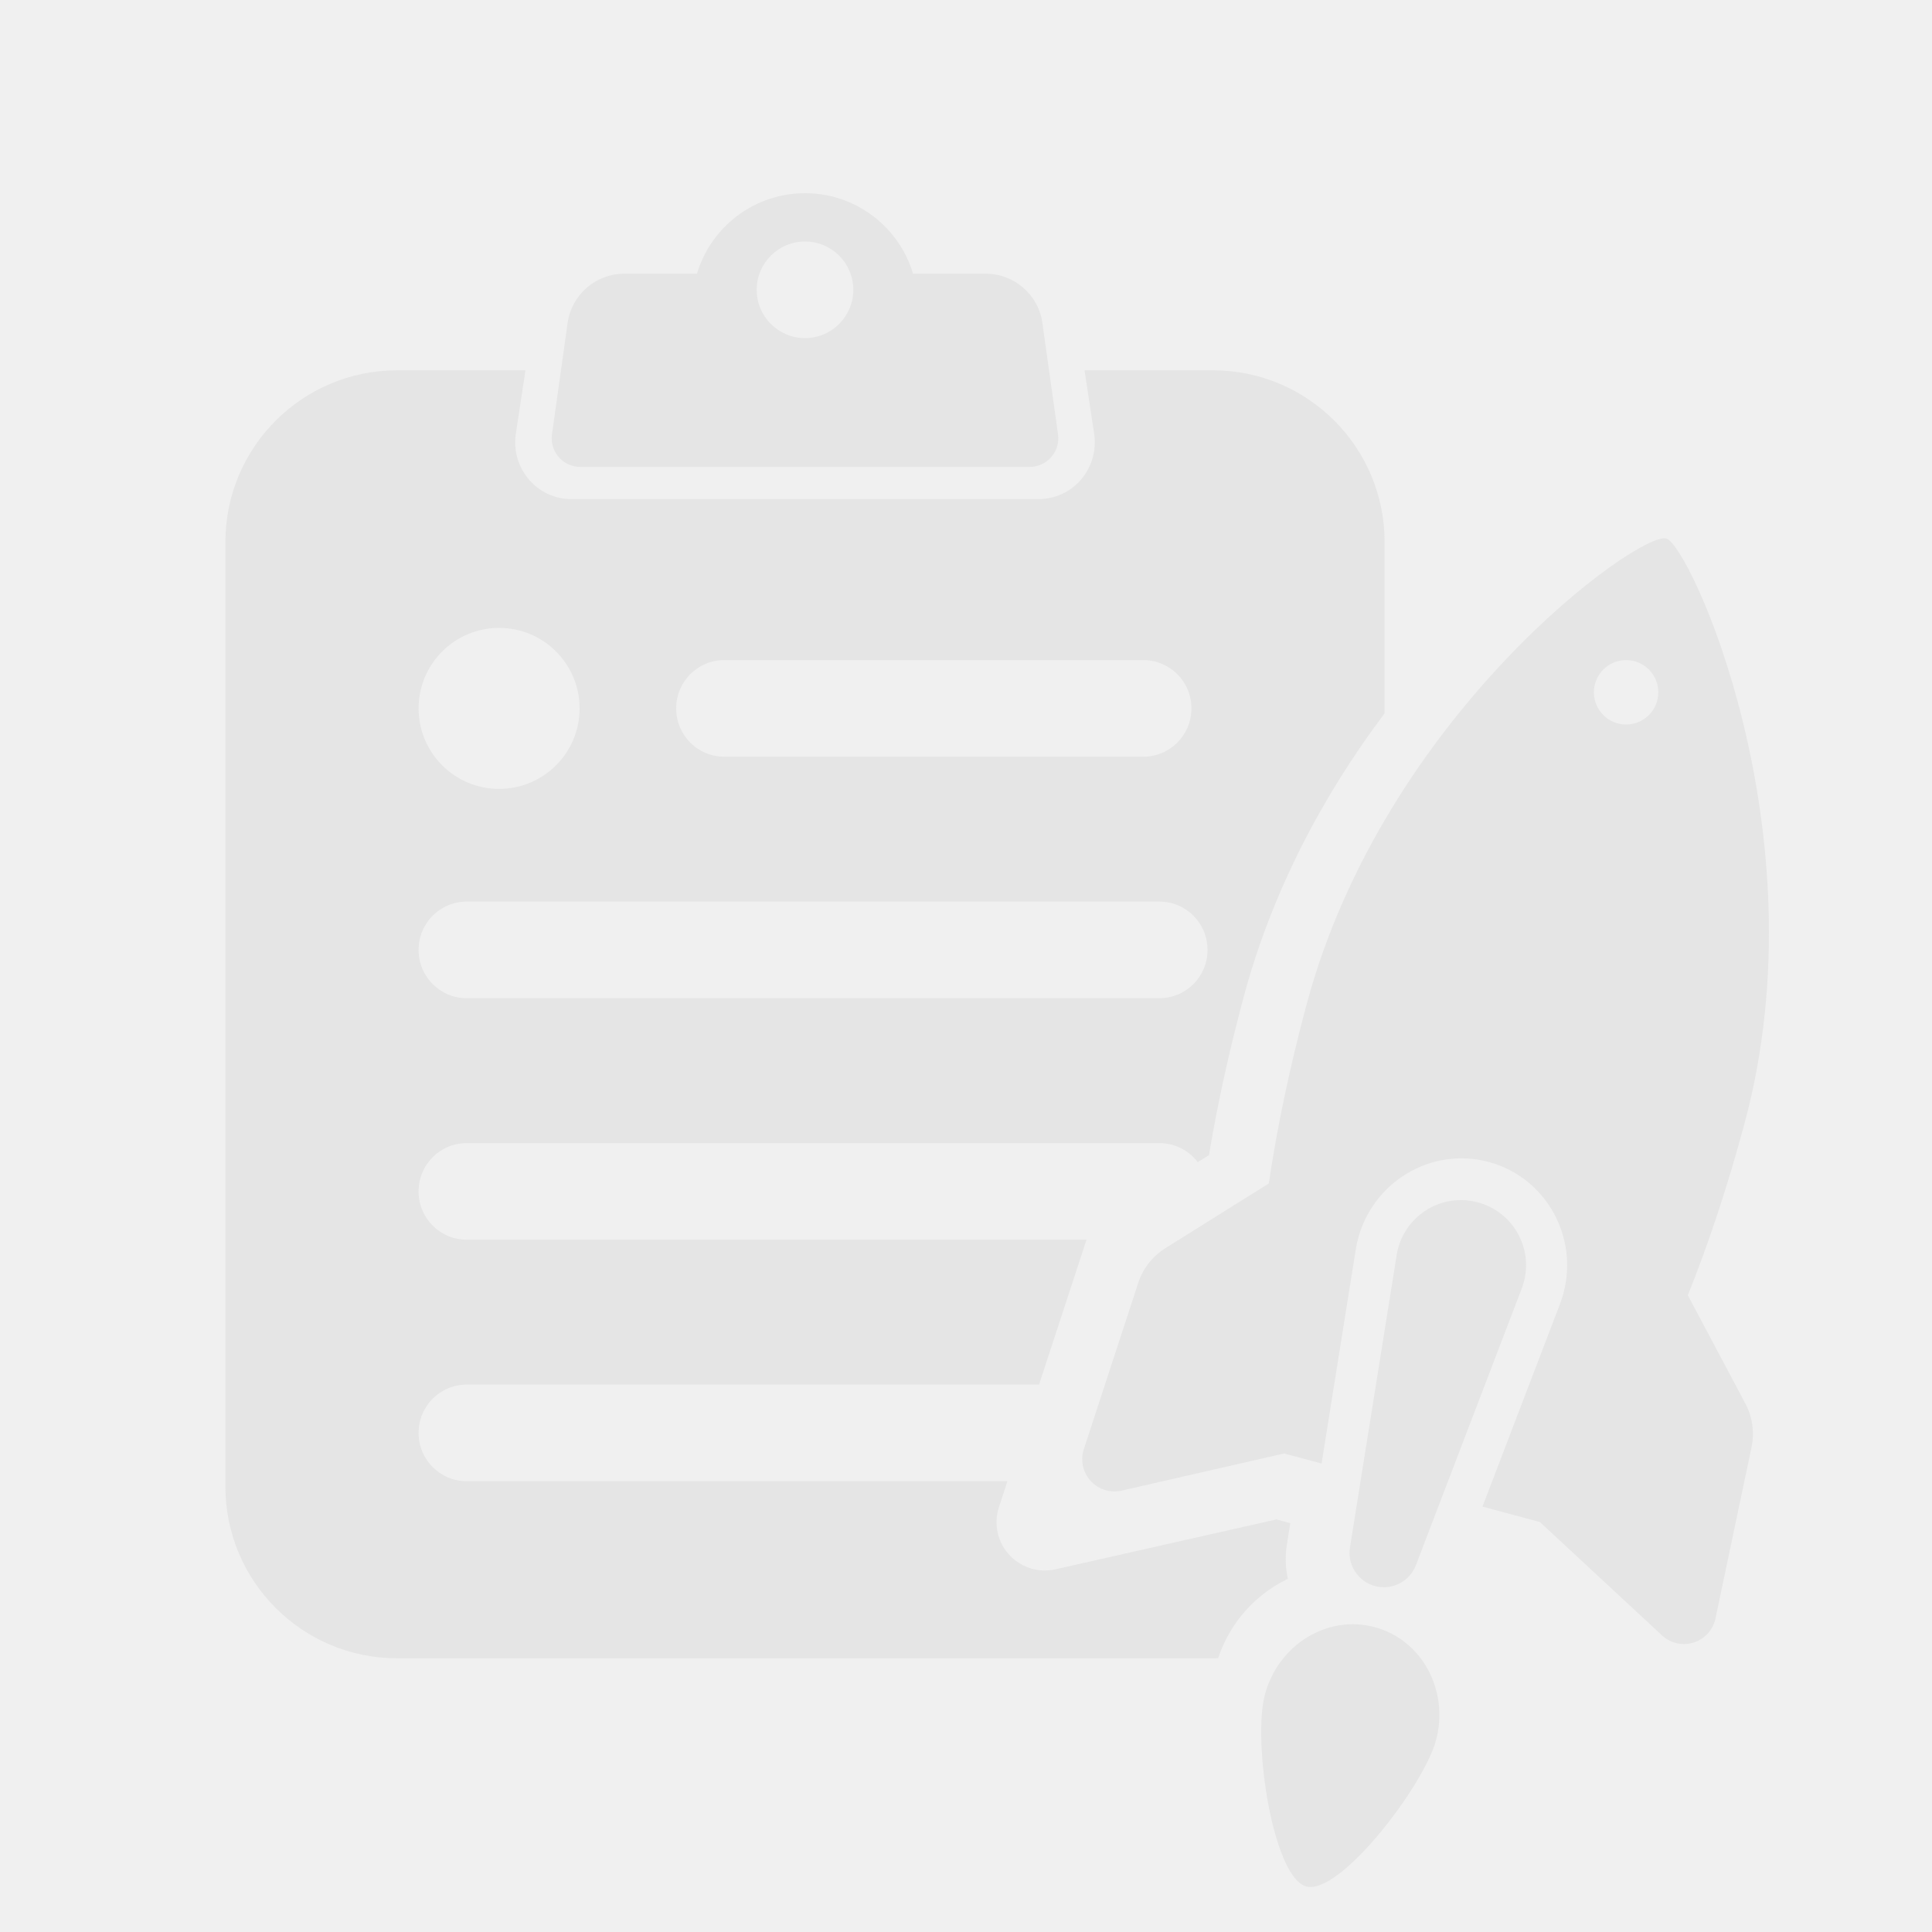
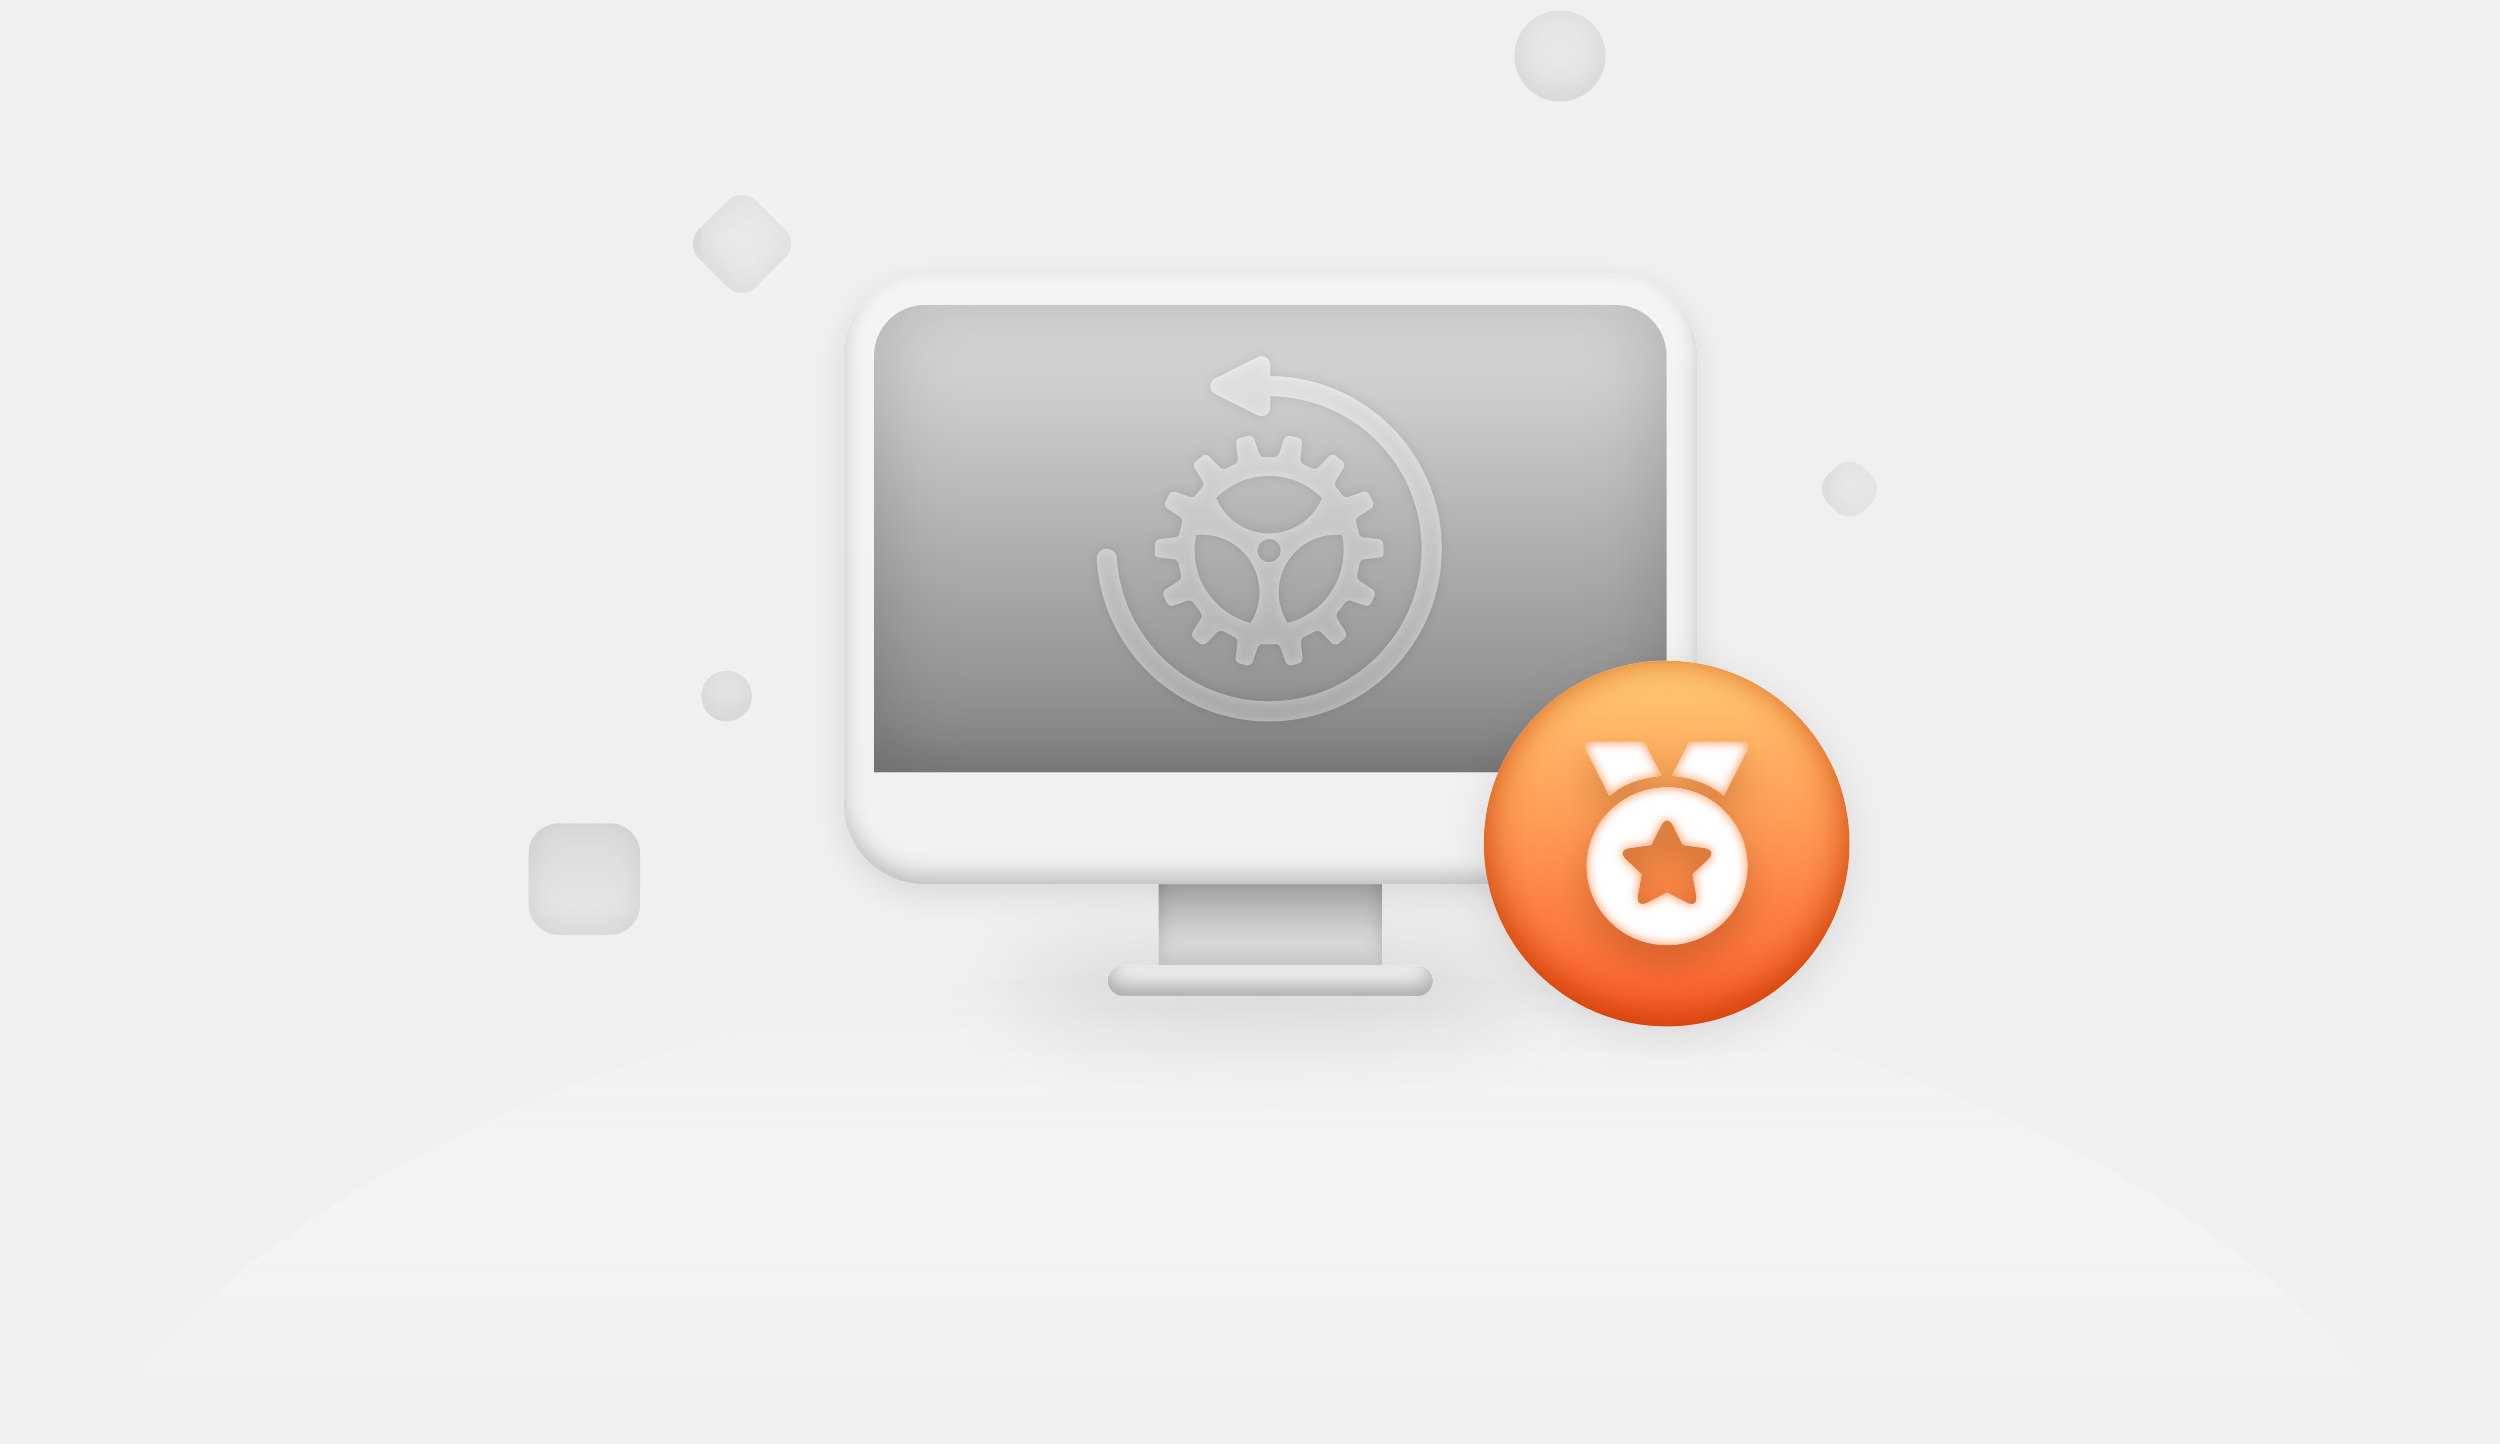
- <svg xmlns="http://www.w3.org/2000/svg" width="120px" height="120px" viewBox="0 0 120 120" version="1.1">
-   <g id="picture/nice-service/light" stroke="none" stroke-width="1" fill="none" fill-rule="evenodd">
-     <path d="M67.362,23 L75.333,23 C81.224,23 86,27.776 86,33.667 L86,44.305 C82.028,49.589 78.955,55.55 77.243,61.939 L76.93,63.131 C76.218,65.903 75.633,68.607 75.182,71.211 L75.092,71.748 L74.393,72.182 C73.848,71.464 72.985,71 72.013,71 L28.987,71 C27.337,71 26,72.337 26,73.987 L26,74.013 C26,75.663 27.337,77 28.987,77 L67.484,77 L67.292,77.589 L64.537,86 L28.987,86 C27.337,86 26,87.337 26,88.987 L26,89.013 C26,90.663 27.337,92 28.987,92 L62.573,92 L62.368,92.628 L62.046,93.612 C61.877,94.127 61.851,94.678 61.97,95.206 C62.335,96.822 63.941,97.837 65.557,97.472 L66.552,97.247 L79.277,94.373 L80.142,94.604 L79.931,95.933 L79.895,96.196 C79.826,96.81 79.857,97.415 79.976,97.995 L79.992,98.063 L79.894,98.111 C77.95,99.078 76.388,100.794 75.663,102.994 C75.555,102.998 75.444,103 75.333,103 L24.667,103 C18.776,103 14,98.224 14,92.333 L14,33.667 C14,27.776 18.776,23 24.667,23 L32.637,23 L32.041,26.934 C32.014,27.112 32,27.291 32,27.471 C32,29.42 33.56,31 35.483,31 L64.516,31 C64.693,31 64.87,30.986 65.046,30.959 C66.947,30.663 68.252,28.86 67.959,26.934 L67.362,23 Z M72.013,56 L28.987,56 C27.337,56 26,57.337 26,58.987 L26,59.013 C26,60.663 27.337,62 28.987,62 L72.013,62 C73.663,62 75,60.663 75,59.013 L75,58.987 C75,57.337 73.663,56 72.013,56 Z M31,39 C28.239,39 26,41.239 26,44 C26,46.761 28.239,49 31,49 C33.761,49 36,46.761 36,44 C36,41.239 33.761,39 31,39 Z M71.013,41 L44.987,41 C43.337,41 42,42.337 42,43.987 L42,44.013 C42,45.663 43.337,47 44.987,47 L71.013,47 C72.663,47 74,45.663 74,44.013 L74,43.987 C74,42.337 72.663,41 71.013,41 Z M50,12 C53.171,12 55.85,14.108 56.71,17 L61.224,17 C62.997,17 64.499,18.306 64.745,20.061 L65.716,26.975 C65.852,27.947 65.175,28.846 64.202,28.983 C64.121,28.994 64.038,29 63.955,29 L36.045,29 C35.063,29 34.267,28.204 34.267,27.222 C34.267,27.14 34.273,27.057 34.284,26.975 L35.255,20.061 C35.501,18.306 37.003,17 38.776,17 L43.29,17 C44.15,14.108 46.829,12 50,12 Z M50,15 C48.343,15 47,16.343 47,18 C47,19.657 48.343,21 50,21 C51.657,21 53,19.657 53,18 C53,16.343 51.657,15 50,15 Z" id="形状结合" fill="#E5E5E5" fill-rule="nonzero" />
-     <path d="M78.567,105.25 C79.397,102.151 82.448,100.277 85.382,101.063 C88.317,101.849 90.022,104.998 89.192,108.097 C88.415,110.955 83.227,117.711 81.147,117.174 C79.067,116.636 77.785,108.166 78.567,105.25 Z M103.5,33.448 C104.94,33.834 113.201,51.698 108.374,69.711 C107.342,73.564 106.142,77.206 104.804,80.525 L104.834,80.451 L108.41,87.183 C108.85,88.011 108.985,88.966 108.792,89.883 L106.551,100.527 C106.323,101.607 105.263,102.299 104.182,102.072 C103.827,101.997 103.499,101.827 103.233,101.58 L95.645,94.536 L96.386,94.735 L92.079,93.579 L96.888,81.006 C96.944,80.861 96.995,80.713 97.04,80.564 L97.105,80.339 C98.061,76.771 95.982,73.113 92.461,72.17 C92.238,72.11 92.012,72.062 91.784,72.026 C88.183,71.462 84.791,73.961 84.209,77.609 L82.086,90.902 L79.76,90.278 L69.665,92.586 C69.37,92.653 69.065,92.653 68.772,92.585 L68.598,92.537 C67.548,92.194 66.975,91.064 67.318,90.014 L70.699,79.677 C70.991,78.786 71.585,78.026 72.38,77.529 L78.808,73.508 C79.328,69.984 80.119,66.251 81.147,62.416 C85.974,44.403 101.777,32.987 103.5,33.448 Z M91.316,74.582 L91.375,74.591 L91.443,74.603 L91.586,74.63 C91.654,74.644 91.722,74.66 91.789,74.679 C93.946,75.256 95.226,77.473 94.648,79.63 C94.612,79.765 94.568,79.897 94.519,80.028 L87.945,97.215 C87.555,98.235 86.457,98.795 85.403,98.513 C84.348,98.23 83.677,97.196 83.849,96.117 L84.849,89.85 L86.741,78.006 L86.742,77.996 L86.75,77.946 C87.099,75.763 89.135,74.268 91.316,74.582 Z M101,41 C99.895,41 99,41.895 99,43 C99,44.105 99.895,45 101,45 C102.105,45 103,44.105 103,43 C103,41.895 102.105,41 101,41 Z" id="形状结合" fill="#E5E5E5" />
+ <svg xmlns="http://www.w3.org/2000/svg" xmlns:xlink="http://www.w3.org/1999/xlink" width="246px" height="142px" viewBox="0 0 246 142" version="1.1">
+   <defs>
+     <linearGradient x1="50%" y1="0%" x2="50%" y2="76.664%" id="linearGradient-1">
+       <stop stop-color="#EEEEEE" offset="0%" />
+       <stop stop-color="#FFFFFF" stop-opacity="0" offset="100%" />
+     </linearGradient>
+     <linearGradient x1="50%" y1="0%" x2="50%" y2="100%" id="linearGradient-2">
+       <stop stop-color="#000000" stop-opacity="0.05" offset="0%" />
+       <stop stop-color="#000000" stop-opacity="0.02" offset="100%" />
+     </linearGradient>
+     <rect id="path-3" x="17" y="19" width="8" height="8" rx="2" />
+     <filter x="-25.0%" y="-25.0%" width="150.0%" height="150.0%" filterUnits="objectBoundingBox" id="filter-4">
+       <feGaussianBlur stdDeviation="1.5" in="SourceAlpha" result="shadowBlurInner1" />
+       <feOffset dx="0" dy="1" in="shadowBlurInner1" result="shadowOffsetInner1" />
+       <feComposite in="shadowOffsetInner1" in2="SourceAlpha" operator="arithmetic" k2="-1" k3="1" result="shadowInnerInner1" />
+       <feColorMatrix values="0 0 0 0 1   0 0 0 0 1   0 0 0 0 1  0 0 0 0.1 0" type="matrix" in="shadowInnerInner1" result="shadowMatrixInner1" />
+       <feGaussianBlur stdDeviation="1.5" in="SourceAlpha" result="shadowBlurInner2" />
+       <feOffset dx="0" dy="-1" in="shadowBlurInner2" result="shadowOffsetInner2" />
+       <feComposite in="shadowOffsetInner2" in2="SourceAlpha" operator="arithmetic" k2="-1" k3="1" result="shadowInnerInner2" />
+       <feColorMatrix values="0 0 0 0 0   0 0 0 0 0   0 0 0 0 0  0 0 0 0.1 0" type="matrix" in="shadowInnerInner2" result="shadowMatrixInner2" />
+       <feMerge>
+         <feMergeNode in="shadowMatrixInner1" />
+         <feMergeNode in="shadowMatrixInner2" />
+       </feMerge>
+     </filter>
+     <rect id="path-5" x="127.5" y="44.621" width="5" height="5" rx="2" />
+     <filter x="-40.0%" y="-40.0%" width="180.0%" height="180.0%" filterUnits="objectBoundingBox" id="filter-6">
+       <feGaussianBlur stdDeviation="1.5" in="SourceAlpha" result="shadowBlurInner1" />
+       <feOffset dx="0" dy="1" in="shadowBlurInner1" result="shadowOffsetInner1" />
+       <feComposite in="shadowOffsetInner1" in2="SourceAlpha" operator="arithmetic" k2="-1" k3="1" result="shadowInnerInner1" />
+       <feColorMatrix values="0 0 0 0 1   0 0 0 0 1   0 0 0 0 1  0 0 0 0.1 0" type="matrix" in="shadowInnerInner1" result="shadowMatrixInner1" />
+       <feGaussianBlur stdDeviation="1.5" in="SourceAlpha" result="shadowBlurInner2" />
+       <feOffset dx="0" dy="-1" in="shadowBlurInner2" result="shadowOffsetInner2" />
+       <feComposite in="shadowOffsetInner2" in2="SourceAlpha" operator="arithmetic" k2="-1" k3="1" result="shadowInnerInner2" />
+       <feColorMatrix values="0 0 0 0 0   0 0 0 0 0   0 0 0 0 0  0 0 0 0.1 0" type="matrix" in="shadowInnerInner2" result="shadowMatrixInner2" />
+       <feMerge>
+         <feMergeNode in="shadowMatrixInner1" />
+         <feMergeNode in="shadowMatrixInner2" />
+       </feMerge>
+     </filter>
+     <rect id="path-7" x="97" y="0" width="9" height="9" rx="4.5" />
+     <filter x="-22.2%" y="-22.2%" width="144.4%" height="144.4%" filterUnits="objectBoundingBox" id="filter-8">
+       <feGaussianBlur stdDeviation="1.5" in="SourceAlpha" result="shadowBlurInner1" />
+       <feOffset dx="0" dy="1" in="shadowBlurInner1" result="shadowOffsetInner1" />
+       <feComposite in="shadowOffsetInner1" in2="SourceAlpha" operator="arithmetic" k2="-1" k3="1" result="shadowInnerInner1" />
+       <feColorMatrix values="0 0 0 0 1   0 0 0 0 1   0 0 0 0 1  0 0 0 0.1 0" type="matrix" in="shadowInnerInner1" result="shadowMatrixInner1" />
+       <feGaussianBlur stdDeviation="1.5" in="SourceAlpha" result="shadowBlurInner2" />
+       <feOffset dx="0" dy="-1" in="shadowBlurInner2" result="shadowOffsetInner2" />
+       <feComposite in="shadowOffsetInner2" in2="SourceAlpha" operator="arithmetic" k2="-1" k3="1" result="shadowInnerInner2" />
+       <feColorMatrix values="0 0 0 0 0   0 0 0 0 0   0 0 0 0 0  0 0 0 0.1 0" type="matrix" in="shadowInnerInner2" result="shadowMatrixInner2" />
+       <feMerge>
+         <feMergeNode in="shadowMatrixInner1" />
+         <feMergeNode in="shadowMatrixInner2" />
+       </feMerge>
+     </filter>
+     <rect id="path-9" x="17" y="65" width="5" height="5" rx="2.5" />
+     <filter x="-40.0%" y="-40.0%" width="180.0%" height="180.0%" filterUnits="objectBoundingBox" id="filter-10">
+       <feGaussianBlur stdDeviation="1.5" in="SourceAlpha" result="shadowBlurInner1" />
+       <feOffset dx="0" dy="1" in="shadowBlurInner1" result="shadowOffsetInner1" />
+       <feComposite in="shadowOffsetInner1" in2="SourceAlpha" operator="arithmetic" k2="-1" k3="1" result="shadowInnerInner1" />
+       <feColorMatrix values="0 0 0 0 1   0 0 0 0 1   0 0 0 0 1  0 0 0 0.1 0" type="matrix" in="shadowInnerInner1" result="shadowMatrixInner1" />
+       <feGaussianBlur stdDeviation="1.5" in="SourceAlpha" result="shadowBlurInner2" />
+       <feOffset dx="0" dy="-1" in="shadowBlurInner2" result="shadowOffsetInner2" />
+       <feComposite in="shadowOffsetInner2" in2="SourceAlpha" operator="arithmetic" k2="-1" k3="1" result="shadowInnerInner2" />
+       <feColorMatrix values="0 0 0 0 0   0 0 0 0 0   0 0 0 0 0  0 0 0 0.1 0" type="matrix" in="shadowInnerInner2" result="shadowMatrixInner2" />
+       <feMerge>
+         <feMergeNode in="shadowMatrixInner1" />
+         <feMergeNode in="shadowMatrixInner2" />
+       </feMerge>
+     </filter>
+     <linearGradient x1="50%" y1="0%" x2="50%" y2="100%" id="linearGradient-11">
+       <stop stop-color="#000000" stop-opacity="0.1" offset="0%" />
+       <stop stop-color="#000000" stop-opacity="0.02" offset="100%" />
+     </linearGradient>
+     <rect id="path-12" x="0" y="80" width="11" height="11" rx="3" />
+     <filter x="-18.2%" y="-18.2%" width="136.4%" height="136.4%" filterUnits="objectBoundingBox" id="filter-13">
+       <feGaussianBlur stdDeviation="1.5" in="SourceAlpha" result="shadowBlurInner1" />
+       <feOffset dx="0" dy="1" in="shadowBlurInner1" result="shadowOffsetInner1" />
+       <feComposite in="shadowOffsetInner1" in2="SourceAlpha" operator="arithmetic" k2="-1" k3="1" result="shadowInnerInner1" />
+       <feColorMatrix values="0 0 0 0 1   0 0 0 0 1   0 0 0 0 1  0 0 0 0.1 0" type="matrix" in="shadowInnerInner1" result="shadowMatrixInner1" />
+       <feGaussianBlur stdDeviation="1.5" in="SourceAlpha" result="shadowBlurInner2" />
+       <feOffset dx="0" dy="-1" in="shadowBlurInner2" result="shadowOffsetInner2" />
+       <feComposite in="shadowOffsetInner2" in2="SourceAlpha" operator="arithmetic" k2="-1" k3="1" result="shadowInnerInner2" />
+       <feColorMatrix values="0 0 0 0 0   0 0 0 0 0   0 0 0 0 0  0 0 0 0.1 0" type="matrix" in="shadowInnerInner2" result="shadowMatrixInner2" />
+       <feMerge>
+         <feMergeNode in="shadowMatrixInner1" />
+         <feMergeNode in="shadowMatrixInner2" />
+       </feMerge>
+     </filter>
+     <filter x="-23.3%" y="-157.9%" width="146.7%" height="415.7%" filterUnits="objectBoundingBox" id="filter-14">
+       <feGaussianBlur stdDeviation="4.01" in="SourceGraphic" />
+     </filter>
+     <linearGradient x1="50%" y1="0%" x2="50%" y2="100%" id="linearGradient-15">
+       <stop stop-color="#A2A2A2" offset="0%" />
+       <stop stop-color="#ECECEC" offset="100%" />
+     </linearGradient>
+     <polygon id="path-16" points="31 59 53 59 53 68 31 68" />
+     <filter x="-6.8%" y="-16.7%" width="113.6%" height="133.3%" filterUnits="objectBoundingBox" id="filter-17">
+       <feGaussianBlur stdDeviation="1" in="SourceAlpha" result="shadowBlurInner1" />
+       <feOffset dx="0" dy="-1" in="shadowBlurInner1" result="shadowOffsetInner1" />
+       <feComposite in="shadowOffsetInner1" in2="SourceAlpha" operator="arithmetic" k2="-1" k3="1" result="shadowInnerInner1" />
+       <feColorMatrix values="0 0 0 0 0   0 0 0 0 0   0 0 0 0 0  0 0 0 0.18 0" type="matrix" in="shadowInnerInner1" />
+     </filter>
+     <rect id="path-18" x="26" y="68" width="32" height="3" rx="1.5" />
+     <filter x="-4.7%" y="-50.0%" width="109.4%" height="200.0%" filterUnits="objectBoundingBox" id="filter-19">
+       <feGaussianBlur stdDeviation="1" in="SourceAlpha" result="shadowBlurInner1" />
+       <feOffset dx="0" dy="-1" in="shadowBlurInner1" result="shadowOffsetInner1" />
+       <feComposite in="shadowOffsetInner1" in2="SourceAlpha" operator="arithmetic" k2="-1" k3="1" result="shadowInnerInner1" />
+       <feColorMatrix values="0 0 0 0 0   0 0 0 0 0   0 0 0 0 0  0 0 0 0.3 0" type="matrix" in="shadowInnerInner1" />
+     </filter>
+     <linearGradient x1="50%" y1="0%" x2="50%" y2="91.274%" id="linearGradient-20">
+       <stop stop-color="#F4F4F4" offset="0%" />
+       <stop stop-color="#F1F1F1" offset="100%" />
+     </linearGradient>
+     <rect id="path-21" x="0" y="0" width="84" height="60" rx="8" />
+     <filter x="-6.0%" y="-6.7%" width="111.9%" height="116.7%" filterUnits="objectBoundingBox" id="filter-22">
+       <feOffset dx="0" dy="1" in="SourceAlpha" result="shadowOffsetOuter1" />
+       <feGaussianBlur stdDeviation="1.5" in="shadowOffsetOuter1" result="shadowBlurOuter1" />
+       <feColorMatrix values="0 0 0 0 0   0 0 0 0 0   0 0 0 0 0  0 0 0 0.1 0" type="matrix" in="shadowBlurOuter1" />
+     </filter>
+     <filter x="-5.4%" y="-5.8%" width="110.7%" height="115.0%" filterUnits="objectBoundingBox" id="filter-23">
+       <feGaussianBlur stdDeviation="1" in="SourceAlpha" result="shadowBlurInner1" />
+       <feOffset dx="0" dy="-1" in="shadowBlurInner1" result="shadowOffsetInner1" />
+       <feComposite in="shadowOffsetInner1" in2="SourceAlpha" operator="arithmetic" k2="-1" k3="1" result="shadowInnerInner1" />
+       <feColorMatrix values="0 0 0 0 0   0 0 0 0 0   0 0 0 0 0  0 0 0 0.2 0" type="matrix" in="shadowInnerInner1" />
+     </filter>
+     <linearGradient x1="50%" y1="0%" x2="50%" y2="97.781%" id="linearGradient-24">
+       <stop stop-color="#DEDEDE" offset="0%" />
+       <stop stop-color="#858585" offset="100%" />
+     </linearGradient>
+     <path d="M8,3 L76,3 C78.761,3 81,5.239 81,8 L81,49 L81,49 L3,49 L3,8 C3,5.239 5.239,3 8,3 Z" id="path-25" />
+     <filter x="-5.1%" y="-8.7%" width="110.3%" height="117.4%" filterUnits="objectBoundingBox" id="filter-27">
+       <feGaussianBlur stdDeviation="4" in="SourceAlpha" result="shadowBlurInner1" />
+       <feOffset dx="0" dy="0" in="shadowBlurInner1" result="shadowOffsetInner1" />
+       <feComposite in="shadowOffsetInner1" in2="SourceAlpha" operator="arithmetic" k2="-1" k3="1" result="shadowInnerInner1" />
+       <feColorMatrix values="0 0 0 0 0   0 0 0 0 0   0 0 0 0 0  0 0 0 0.2 0" type="matrix" in="shadowInnerInner1" />
+     </filter>
+     <linearGradient x1="50%" y1="0%" x2="50%" y2="108.332%" id="linearGradient-28">
+       <stop stop-color="#F3F3F3" stop-opacity="0.7" offset="0%" />
+       <stop stop-color="#ACACAC" stop-opacity="0.801" offset="100%" />
+     </linearGradient>
+     <path d="M41.908,8.524 C41.968,8.646 42,8.78 42,8.916 L42,10.002 L42.204,10.003 C51.444,10.175 58.881,17.719 58.881,27 C58.881,36.389 51.27,44 41.881,44 C32.849,44 25.462,36.956 24.913,28.062 L24.912,28.045 L24.911,28.027 C24.881,27.491 25.29,27.032 25.825,27.002 L25.853,27 L25.916,27 C26.444,27.002 26.88,27.415 26.91,27.943 C26.912,27.981 26.915,28.017 26.917,28.05 C27.456,35.845 33.95,42 41.881,42 C50.165,42 56.881,35.284 56.881,27 C56.881,18.756 50.23,12.065 42,12 L42,13.084 C42,13.567 41.608,13.959 41.125,13.959 C40.989,13.959 40.855,13.928 40.734,13.867 L36.565,11.783 C36.133,11.567 35.958,11.041 36.174,10.609 C36.259,10.439 36.396,10.302 36.565,10.217 L40.734,8.133 C41.166,7.917 41.692,8.092 41.908,8.524 Z M43.98,15.895 L44.688,16.056 C44.967,16.119 45.154,16.382 45.123,16.666 L44.966,18.11 C44.94,18.347 45.067,18.575 45.282,18.678 L46.097,19.07 C46.314,19.174 46.574,19.129 46.743,18.956 L47.741,17.939 C47.943,17.733 48.268,17.713 48.493,17.892 L49.066,18.347 C49.288,18.524 49.344,18.84 49.195,19.082 L48.444,20.309 C48.319,20.512 48.337,20.772 48.487,20.957 L49.095,21.708 C49.246,21.893 49.497,21.964 49.722,21.883 L51.061,21.407 C51.33,21.311 51.628,21.432 51.755,21.688 L52.079,22.343 C52.205,22.6 52.119,22.911 51.879,23.066 L50.697,23.828 C50.495,23.958 50.398,24.202 50.456,24.436 L50.706,25.451 C50.762,25.679 50.954,25.849 51.188,25.876 L52.626,26.044 C52.9,26.076 53.11,26.302 53.123,26.577 L53.15,27.172 L53.15,27.212 L53.143,27.505 C53.138,27.685 53.002,27.834 52.823,27.855 L51.262,28.037 C51.019,28.066 50.823,28.247 50.775,28.487 L50.558,29.581 C50.513,29.808 50.611,30.039 50.805,30.164 L52.036,30.958 C52.27,31.109 52.359,31.408 52.245,31.662 L51.963,32.287 C51.843,32.555 51.538,32.685 51.261,32.587 L49.971,32.127 C49.739,32.044 49.48,32.122 49.332,32.319 L48.636,33.245 C48.497,33.43 48.485,33.681 48.606,33.878 L49.381,35.143 C49.526,35.381 49.476,35.689 49.262,35.868 L48.764,36.286 C48.539,36.474 48.207,36.458 48.001,36.248 L47.025,35.253 C46.853,35.078 46.588,35.034 46.369,35.145 L45.318,35.677 C45.109,35.783 44.987,36.008 45.012,36.241 L45.172,37.708 C45.203,37.99 45.018,38.251 44.742,38.316 L44.135,38.461 C43.853,38.527 43.566,38.37 43.472,38.096 L43.012,36.757 C42.93,36.518 42.7,36.363 42.448,36.377 L41.912,36.407 L41.85,36.407 L41.313,36.377 C41.062,36.363 40.832,36.518 40.75,36.757 L40.289,38.096 C40.195,38.37 39.909,38.527 39.627,38.461 L39.019,38.316 C38.743,38.251 38.559,37.99 38.59,37.708 L38.749,36.241 C38.774,36.008 38.653,35.783 38.444,35.677 L37.393,35.145 C37.174,35.034 36.908,35.078 36.737,35.253 L35.761,36.248 C35.555,36.458 35.222,36.474 34.997,36.286 L34.499,35.868 C34.286,35.689 34.235,35.381 34.381,35.143 L35.156,33.878 C35.276,33.681 35.264,33.43 35.126,33.245 L34.43,32.319 C34.282,32.122 34.023,32.044 33.791,32.127 L32.5,32.587 C32.224,32.685 31.918,32.555 31.798,32.287 L31.517,31.662 C31.403,31.408 31.491,31.109 31.725,30.958 L32.956,30.164 C33.151,30.039 33.249,29.808 33.204,29.581 L32.987,28.487 C32.939,28.247 32.742,28.066 32.5,28.037 L30.938,27.855 C30.76,27.834 30.624,27.685 30.619,27.505 L30.611,27.212 L30.612,27.172 L30.639,26.577 C30.652,26.302 30.862,26.076 31.136,26.044 L32.574,25.876 C32.807,25.849 32.999,25.679 33.055,25.451 L33.306,24.436 C33.364,24.202 33.266,23.958 33.064,23.828 L31.883,23.066 C31.642,22.911 31.556,22.6 31.683,22.343 L32.007,21.688 C32.133,21.432 32.432,21.311 32.701,21.407 L34.04,21.883 C34.265,21.964 34.516,21.893 34.666,21.708 L35.275,20.957 C35.425,20.772 35.442,20.512 35.318,20.309 L34.566,19.082 C34.418,18.84 34.474,18.524 34.696,18.347 L35.268,17.892 C35.494,17.713 35.819,17.733 36.021,17.939 L37.019,18.956 C37.188,19.129 37.447,19.174 37.665,19.07 L38.48,18.678 C38.695,18.575 38.822,18.347 38.796,18.11 L38.639,16.666 C38.608,16.382 38.795,16.119 39.074,16.056 L39.781,15.895 C40.062,15.831 40.345,15.989 40.439,16.261 L40.9,17.604 C40.982,17.839 41.209,17.993 41.458,17.982 C41.63,17.972 41.771,17.968 41.881,17.968 C41.954,17.968 42.041,17.97 42.142,17.974 L42.304,17.982 C42.553,17.993 42.78,17.839 42.862,17.604 L43.323,16.261 C43.416,15.989 43.7,15.831 43.98,15.895 Z M43.589,28.45 C42.506,30.331 42.624,32.576 43.705,34.294 C46.869,33.481 49.207,30.604 49.207,27.179 C49.207,26.657 49.152,26.147 49.048,25.654 C46.906,25.434 44.735,26.46 43.589,28.45 Z M34.815,25.645 L34.714,25.655 C34.61,26.147 34.556,26.657 34.556,27.179 C34.556,30.604 36.894,33.481 40.058,34.293 C41.138,32.576 41.256,30.331 40.173,28.45 C39.045,26.491 36.923,25.466 34.815,25.645 Z M41.881,26.048 C41.259,26.048 40.754,26.554 40.754,27.178 C40.754,27.802 41.259,28.308 41.881,28.308 C42.504,28.308 43.008,27.802 43.008,27.178 C43.008,26.554 42.504,26.048 41.881,26.048 Z M41.881,19.835 C39.847,19.835 38.007,20.666 36.679,22.009 C37.528,24.05 39.538,25.484 41.881,25.484 C44.225,25.484 46.234,24.05 47.083,22.008 C45.755,20.666 43.915,19.835 41.881,19.835 Z" id="path-29" />
+     <filter x="-4.4%" y="-4.2%" width="108.8%" height="108.3%" filterUnits="objectBoundingBox" id="filter-30">
+       <feOffset dx="0" dy="0" in="SourceAlpha" result="shadowOffsetOuter1" />
+       <feGaussianBlur stdDeviation="0.5" in="shadowOffsetOuter1" result="shadowBlurOuter1" />
+       <feColorMatrix values="0 0 0 0 0   0 0 0 0 0   0 0 0 0 0  0 0 0 0.103 0" type="matrix" in="shadowBlurOuter1" />
+     </filter>
+     <filter x="-4.4%" y="-4.2%" width="108.8%" height="108.3%" filterUnits="objectBoundingBox" id="filter-31">
+       <feGaussianBlur stdDeviation="0.5" in="SourceAlpha" result="shadowBlurInner1" />
+       <feOffset dx="0" dy="0" in="shadowBlurInner1" result="shadowOffsetInner1" />
+       <feComposite in="shadowOffsetInner1" in2="SourceAlpha" operator="arithmetic" k2="-1" k3="1" result="shadowInnerInner1" />
+       <feColorMatrix values="0 0 0 0 1   0 0 0 0 1   0 0 0 0 1  0 0 0 0.3 0" type="matrix" in="shadowInnerInner1" />
+     </filter>
+     <linearGradient x1="50%" y1="0%" x2="50%" y2="100%" id="linearGradient-32">
+       <stop stop-color="#FFCC73" offset="0%" />
+       <stop stop-color="#FE5F2D" offset="100%" />
+     </linearGradient>
+     <circle id="path-33" cx="18" cy="18" r="18" />
+     <filter x="-18.1%" y="-15.3%" width="136.1%" height="136.1%" filterUnits="objectBoundingBox" id="filter-34">
+       <feOffset dx="0" dy="1" in="SourceAlpha" result="shadowOffsetOuter1" />
+       <feGaussianBlur stdDeviation="2" in="shadowOffsetOuter1" result="shadowBlurOuter1" />
+       <feColorMatrix values="0 0 0 0 0   0 0 0 0 0   0 0 0 0 0  0 0 0 0.1 0" type="matrix" in="shadowBlurOuter1" />
+     </filter>
+     <filter x="-18.1%" y="-15.3%" width="136.1%" height="136.1%" filterUnits="objectBoundingBox" id="filter-35">
+       <feGaussianBlur stdDeviation="2" in="SourceAlpha" result="shadowBlurInner1" />
+       <feOffset dx="0" dy="-1" in="shadowBlurInner1" result="shadowOffsetInner1" />
+       <feComposite in="shadowOffsetInner1" in2="SourceAlpha" operator="arithmetic" k2="-1" k3="1" result="shadowInnerInner1" />
+       <feColorMatrix values="0 0 0 0 0.781   0 0 0 0 0.236   0 0 0 0 0.008  0 0 0 1 0" type="matrix" in="shadowInnerInner1" />
+     </filter>
+     <path d="M8.039,4.475 C3.672,4.475 0.13,7.95 0.13,12.238 C0.13,16.524 3.672,20 8.041,20 C12.41,20 15.952,16.524 15.952,12.238 C15.952,7.95 12.409,4.475 8.041,4.475 L8.039,4.475 Z M12.107,11.545 L10.548,13.037 L10.915,15.144 C11.04,15.851 10.628,16.16 9.968,15.82 L8.04,14.825 L6.112,15.82 C5.465,16.153 5.038,15.865 5.164,15.144 L5.532,13.037 L3.973,11.545 C3.449,11.044 3.596,10.557 4.335,10.452 L6.49,10.144 L7.454,8.228 C7.777,7.584 8.296,7.572 8.626,8.228 L9.59,10.144 L11.745,10.452 C12.469,10.555 12.641,11.034 12.107,11.545 L12.107,11.545 Z M15.435,1.0401782e-05 L10.544,1.0401782e-05 C10.292,-0.002 10.07,0.172 10.006,0.421 L8.498,3.339 C8.498,3.339 11.726,3.529 13.634,5.331 L15.886,0.872 C15.957,0.782 15.997,0.67 16,0.554 C16,0.248 15.747,1.0401782e-05 15.435,1.0401782e-05 L15.435,1.0401782e-05 Z M7.502,3.339 L5.994,0.421 C5.93,0.172 5.708,-0.002 5.456,1.0401782e-05 L0.565,1.0401782e-05 C0.253,1.0401782e-05 0,0.248 0,0.554 C0,0.675 0.047,0.781 0.114,0.872 L2.366,5.331 C4.273,3.529 7.502,3.339 7.502,3.339 Z" id="path-36" />
+     <filter x="-43.8%" y="-25.0%" width="187.5%" height="170.0%" filterUnits="objectBoundingBox" id="filter-37">
+       <feOffset dx="0" dy="2" in="SourceAlpha" result="shadowOffsetOuter1" />
+       <feGaussianBlur stdDeviation="2" in="shadowOffsetOuter1" result="shadowBlurOuter1" />
+       <feColorMatrix values="0 0 0 0 0.433   0 0 0 0 0.162   0 0 0 0 0  0 0 0 0.307 0" type="matrix" in="shadowBlurOuter1" />
+     </filter>
+     <filter x="-28.1%" y="-12.5%" width="156.2%" height="145.0%" filterUnits="objectBoundingBox" id="filter-38">
+       <feGaussianBlur stdDeviation="0.5" in="SourceAlpha" result="shadowBlurInner1" />
+       <feOffset dx="0" dy="0" in="shadowBlurInner1" result="shadowOffsetInner1" />
+       <feComposite in="shadowOffsetInner1" in2="SourceAlpha" operator="arithmetic" k2="-1" k3="1" result="shadowInnerInner1" />
+       <feColorMatrix values="0 0 0 0 0.978   0 0 0 0 0.564   0 0 0 0 0.314  0 0 0 1 0" type="matrix" in="shadowInnerInner1" />
+     </filter>
+   </defs>
+   <g id="picture/nice_service-light" stroke="none" stroke-width="1" fill="none" fill-rule="evenodd">
+     <path d="M123.071,95 C180.309,95 228.415,118.362 242.142,150 L4,150 C17.727,118.362 65.833,95 123.071,95 Z" id="形状结合" fill="url(#linearGradient-1)" />
+     <g id="小元素" transform="translate(52, 1)">
+       <g id="矩形" opacity="0.8" transform="translate(21, 23) rotate(-315) translate(-21, -23)">
+         <use fill="url(#linearGradient-2)" fill-rule="evenodd" xlink:href="#path-3" />
+         <use fill="black" fill-opacity="1" filter="url(#filter-4)" xlink:href="#path-3" />
+       </g>
+       <g id="矩形" opacity="0.702" transform="translate(130, 47.1213) rotate(-315) translate(-130, -47.1213)">
+         <use fill="url(#linearGradient-2)" fill-rule="evenodd" xlink:href="#path-5" />
+         <use fill="black" fill-opacity="1" filter="url(#filter-6)" xlink:href="#path-5" />
+       </g>
+       <g id="矩形">
+         <use fill="url(#linearGradient-2)" fill-rule="evenodd" xlink:href="#path-7" />
+         <use fill="black" fill-opacity="1" filter="url(#filter-8)" xlink:href="#path-7" />
+       </g>
+       <g id="矩形">
+         <use fill="url(#linearGradient-2)" fill-rule="evenodd" xlink:href="#path-9" />
+         <use fill="black" fill-opacity="1" filter="url(#filter-10)" xlink:href="#path-9" />
+       </g>
+       <g id="矩形">
+         <use fill="url(#linearGradient-11)" fill-rule="evenodd" xlink:href="#path-12" />
+         <use fill="black" fill-opacity="1" filter="url(#filter-13)" xlink:href="#path-12" />
+       </g>
+     </g>
+     <g id="电脑" transform="translate(83, 27)">
+       <ellipse id="椭圆形" fill-opacity="0.12" fill="#000000" filter="url(#filter-14)" cx="42.015" cy="70.189" rx="25.77" ry="3.811" />
+       <g id="矩形" fill-rule="nonzero">
+         <use fill="url(#linearGradient-15)" xlink:href="#path-16" />
+         <use fill="black" fill-opacity="1" filter="url(#filter-17)" xlink:href="#path-16" />
+       </g>
+       <g id="矩形" fill-rule="nonzero">
+         <use fill="#F0F0F0" xlink:href="#path-18" />
+         <use fill="black" fill-opacity="1" filter="url(#filter-19)" xlink:href="#path-18" />
+       </g>
+       <g id="矩形">
+         <use fill="black" fill-opacity="1" filter="url(#filter-22)" xlink:href="#path-21" />
+         <use fill="url(#linearGradient-20)" fill-rule="evenodd" xlink:href="#path-21" />
+         <use fill="black" fill-opacity="1" filter="url(#filter-23)" xlink:href="#path-21" />
+       </g>
+       <mask id="mask-26" fill="white">
+         <use xlink:href="#path-25" />
+       </mask>
+       <g id="矩形" fill-rule="nonzero">
+         <use fill="url(#linearGradient-24)" xlink:href="#path-25" />
+         <use fill="black" fill-opacity="1" filter="url(#filter-27)" xlink:href="#path-25" />
+       </g>
+       <g id="形状结合" fill-rule="nonzero" mask="url(#mask-26)">
+         <use fill="black" fill-opacity="1" filter="url(#filter-30)" xlink:href="#path-29" />
+         <use fill="url(#linearGradient-28)" xlink:href="#path-29" />
+         <use fill="black" fill-opacity="1" filter="url(#filter-31)" xlink:href="#path-29" />
+       </g>
+     </g>
+     <g id="叹号" transform="translate(146, 65)" fill-rule="nonzero">
+       <g id="椭圆形" transform="translate(18, 18) rotate(-360) translate(-18, -18)">
+         <use fill="black" fill-opacity="1" filter="url(#filter-34)" xlink:href="#path-33" />
+         <use fill="url(#linearGradient-32)" xlink:href="#path-33" />
+         <use fill="black" fill-opacity="1" filter="url(#filter-35)" xlink:href="#path-33" />
+       </g>
+       <g id="形状" transform="translate(10, 8)">
+         <use fill="black" fill-opacity="1" filter="url(#filter-37)" xlink:href="#path-36" />
+         <use fill="#FFFFFF" xlink:href="#path-36" />
+         <use fill="black" fill-opacity="1" filter="url(#filter-38)" xlink:href="#path-36" />
+       </g>
+     </g>
  </g>
</svg>
